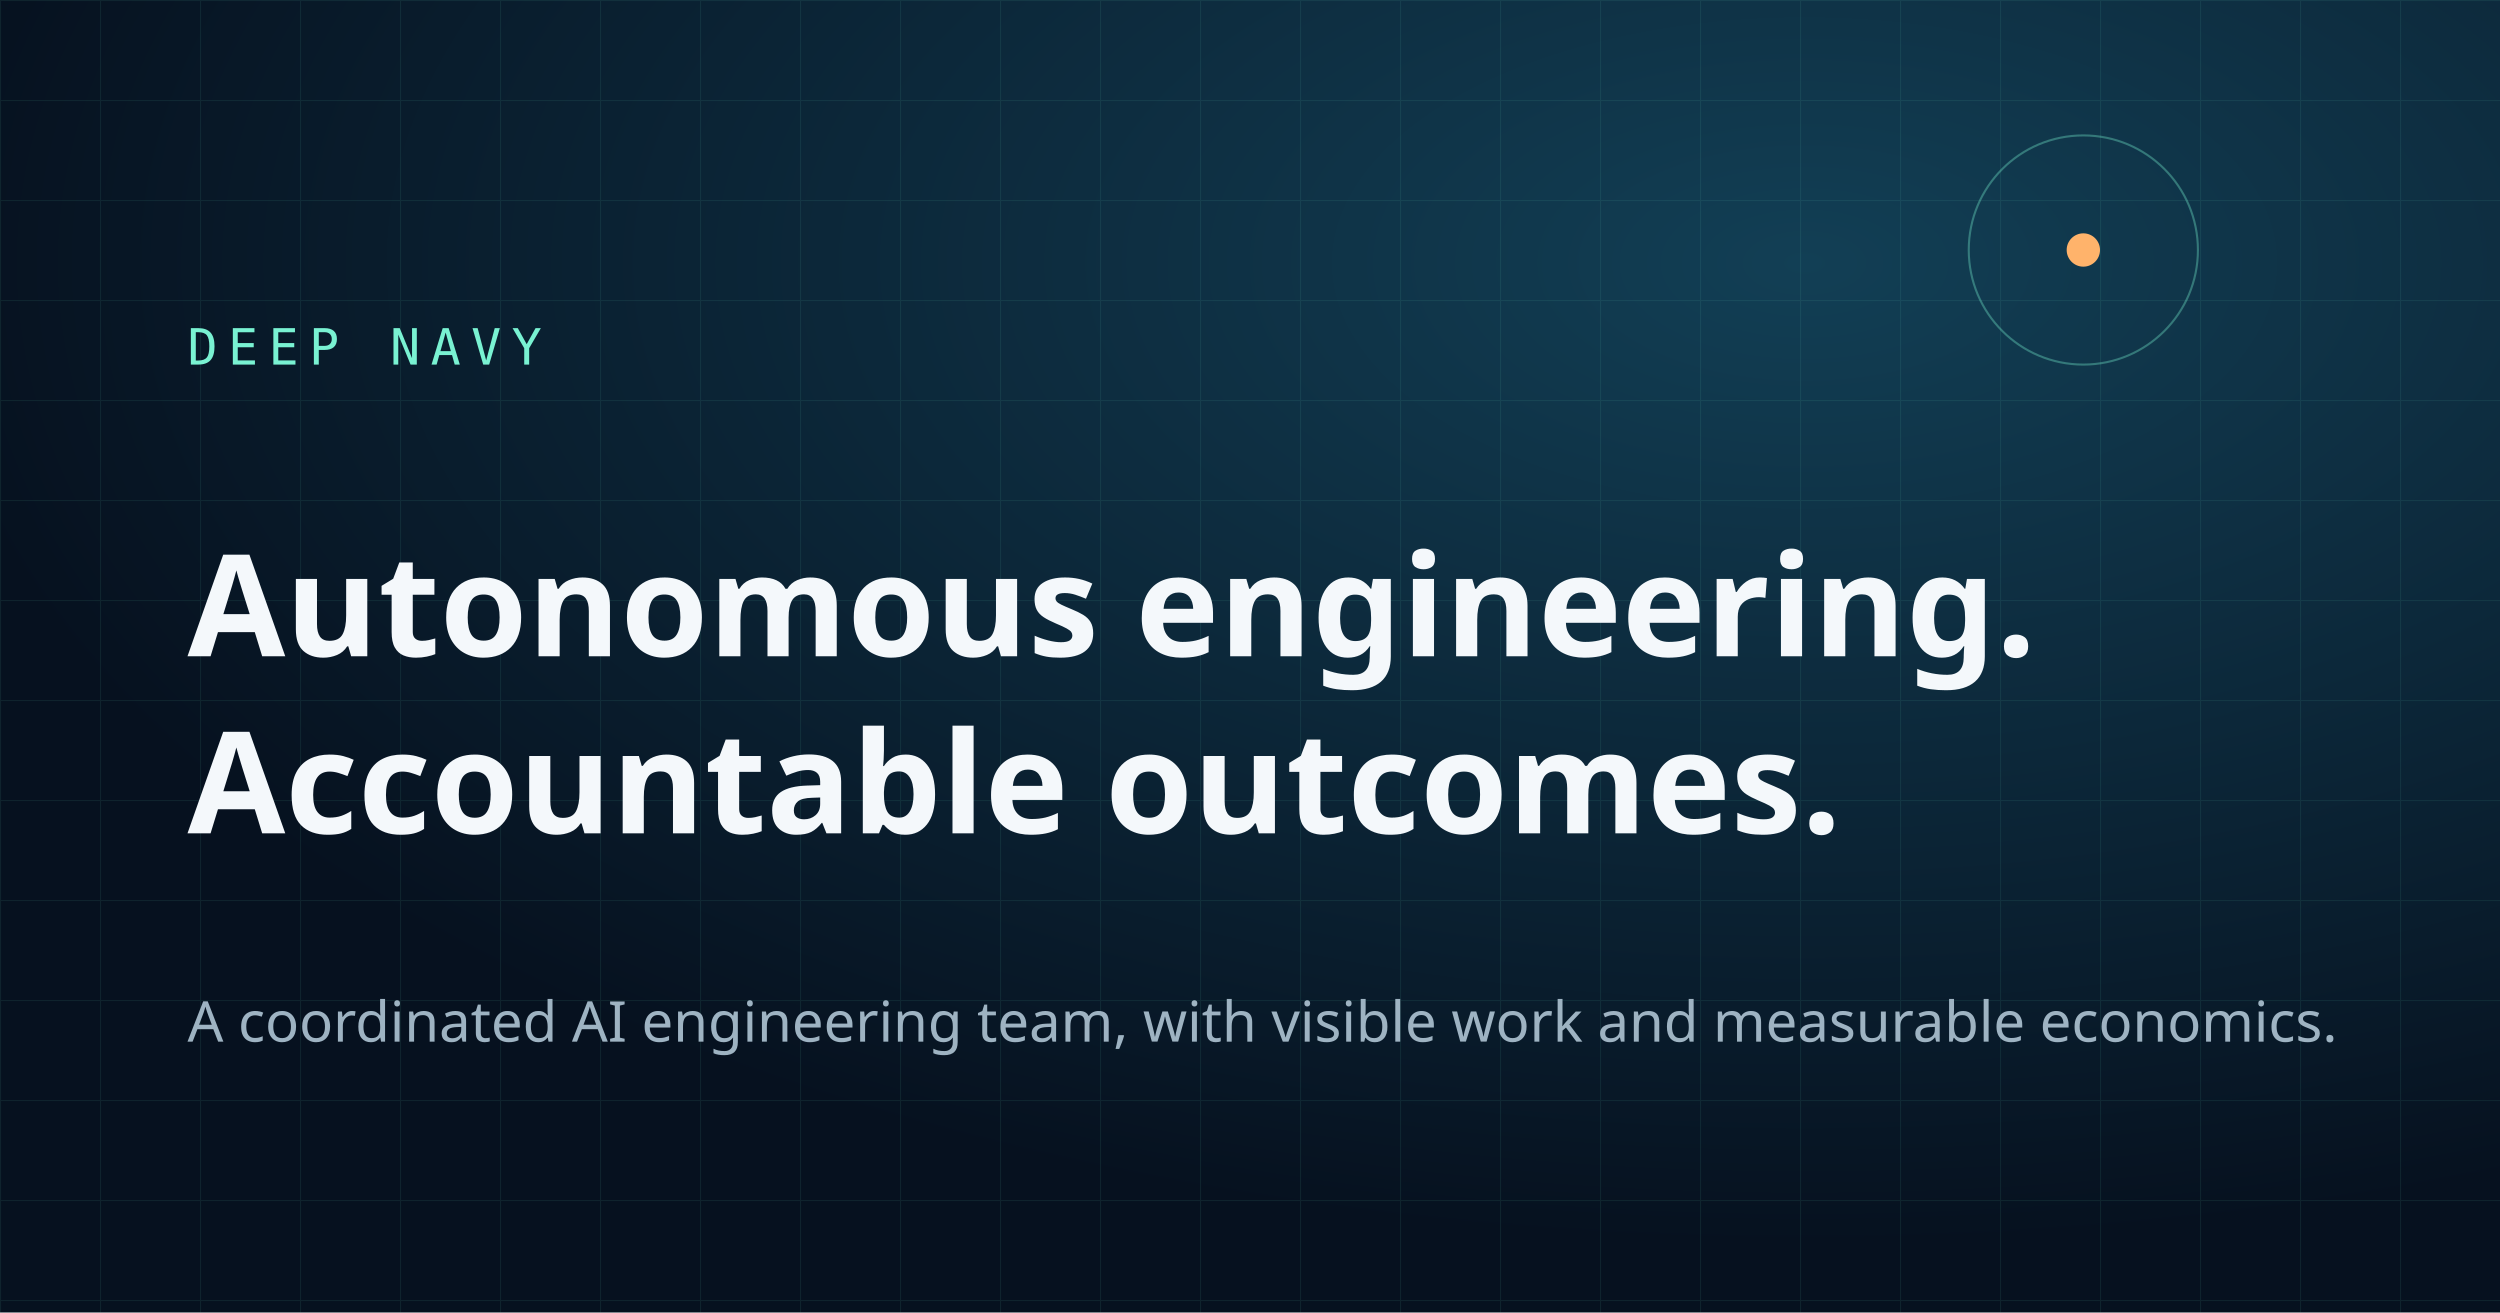
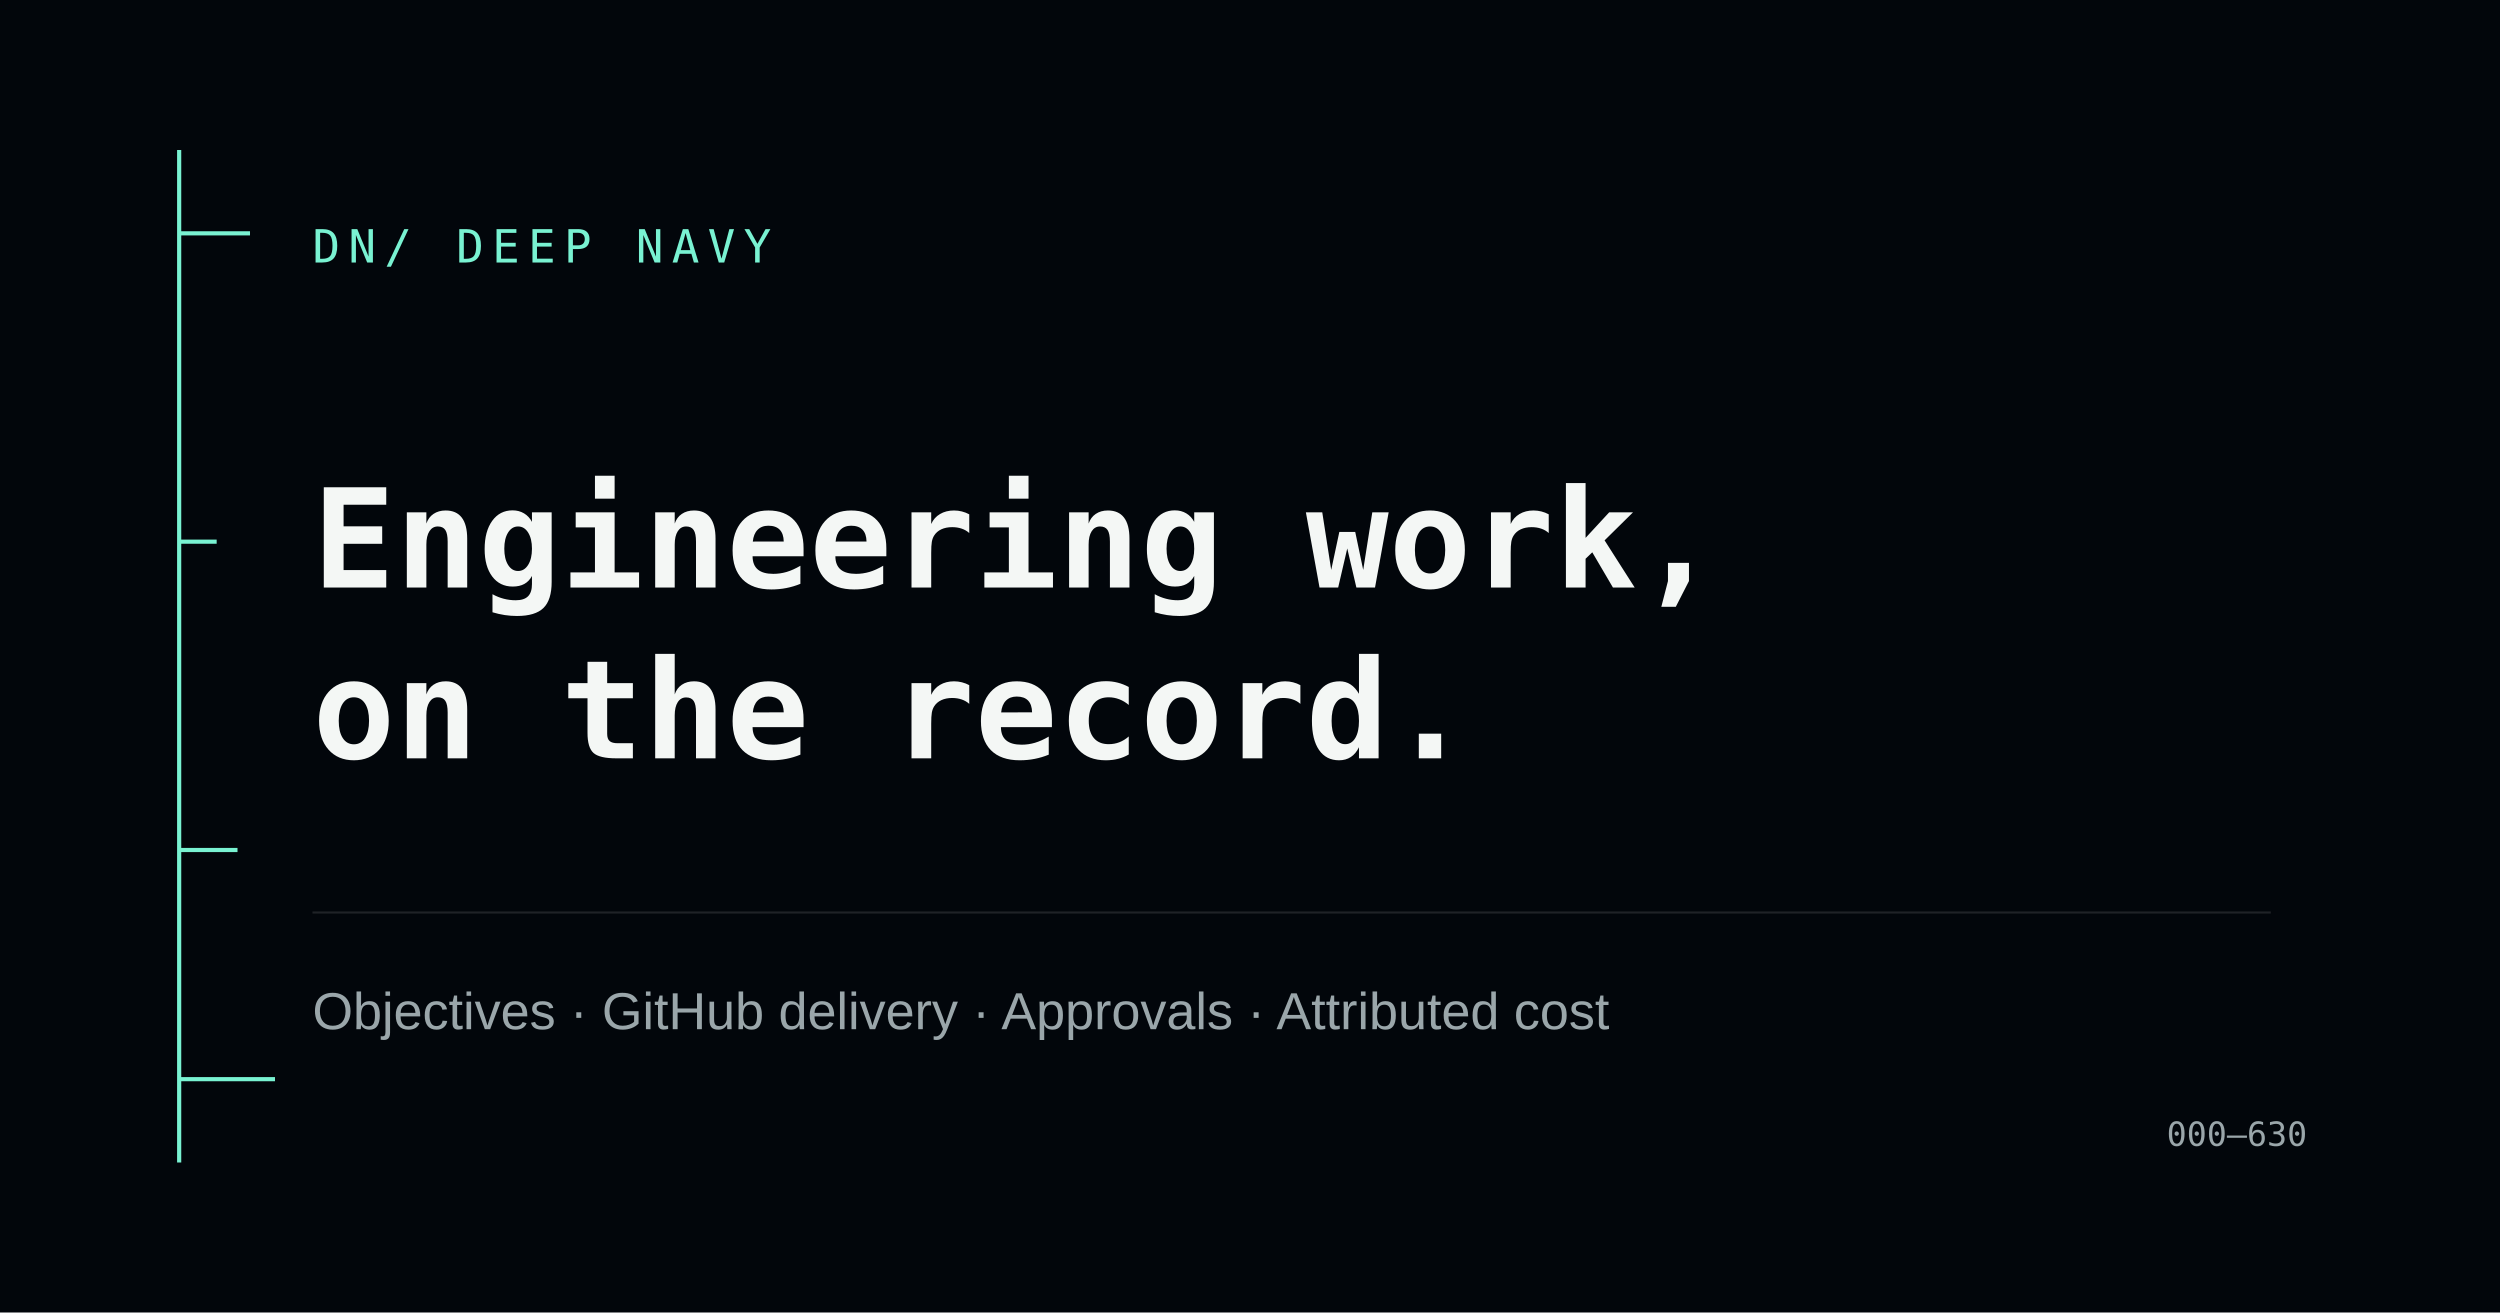
<svg xmlns="http://www.w3.org/2000/svg" viewBox="0 0 1200 630">
-   <defs>
-     <radialGradient id="g" cx="72%" cy="20%" r="75%">
-       <stop offset="0" stop-color="#123f55" />
-       <stop offset="1" stop-color="#06111f" />
-     </radialGradient>
-     <pattern id="p" width="48" height="48" patternUnits="userSpaceOnUse">
-       <path d="M48 0H0V48" fill="none" stroke="#79f2d2" stroke-opacity=".08" />
-     </pattern>
-   </defs>
-   <rect width="1200" height="630" fill="url(#g)" />
-   <rect width="1200" height="630" fill="url(#p)" />
-   <circle cx="1000" cy="120" r="8" fill="#ffb36b" />
-   <circle cx="1000" cy="120" r="55" fill="none" stroke="#79f2d2" stroke-opacity=".35" />
-   <text x="90" y="175" fill="#79f2d2" font-family="ui-monospace, monospace" font-size="24" letter-spacing="5">DEEP NAVY</text>
-   <text x="90" y="315" fill="#f4f8fb" font-family="system-ui, sans-serif" font-size="68" font-weight="700">Autonomous engineering.</text>
-   <text x="90" y="400" fill="#f4f8fb" font-family="system-ui, sans-serif" font-size="68" font-weight="700">Accountable outcomes.</text>
-   <text x="90" y="500" fill="#9eb3c2" font-family="system-ui, sans-serif" font-size="27">A coordinated AI engineering team, with visible work and measurable economics.</text>
+   <rect width="1200" height="630" fill="#02060b" />
+   <path d="M86 72v486M86 112h34M86 260h18M86 408h28M86 518h46" fill="none" stroke="#79f2d2" stroke-width="2" />
+   <text x="150" y="126" fill="#79f2d2" font-family="ui-monospace, SFMono-Regular, 'SF Mono', Menlo, Monaco, Consolas, monospace" font-size="22" letter-spacing="4">DN/ DEEP NAVY</text>
+   <text x="150" y="282" fill="#f4f7f5" font-family="ui-monospace, SFMono-Regular, 'SF Mono', Menlo, Monaco, Consolas, monospace" font-size="66" font-weight="650">Engineering work,</text>
+   <text x="150" y="364" fill="#f4f7f5" font-family="ui-monospace, SFMono-Regular, 'SF Mono', Menlo, Monaco, Consolas, monospace" font-size="66" font-weight="650">on the record.</text>
+   <line x1="150" y1="438" x2="1090" y2="438" stroke="#f4f7f5" stroke-opacity=".12" />
+   <text x="150" y="494" fill="#9aa6aa" font-family="-apple-system, BlinkMacSystemFont, 'SF Pro Text', 'Helvetica Neue', Arial, sans-serif" font-size="25">Objectives · GitHub delivery · Approvals · Attributed cost</text>
+   <text x="1040" y="550" fill="#9aa6aa" font-family="ui-monospace, SFMono-Regular, monospace" font-size="16">000–630</text>
</svg>
